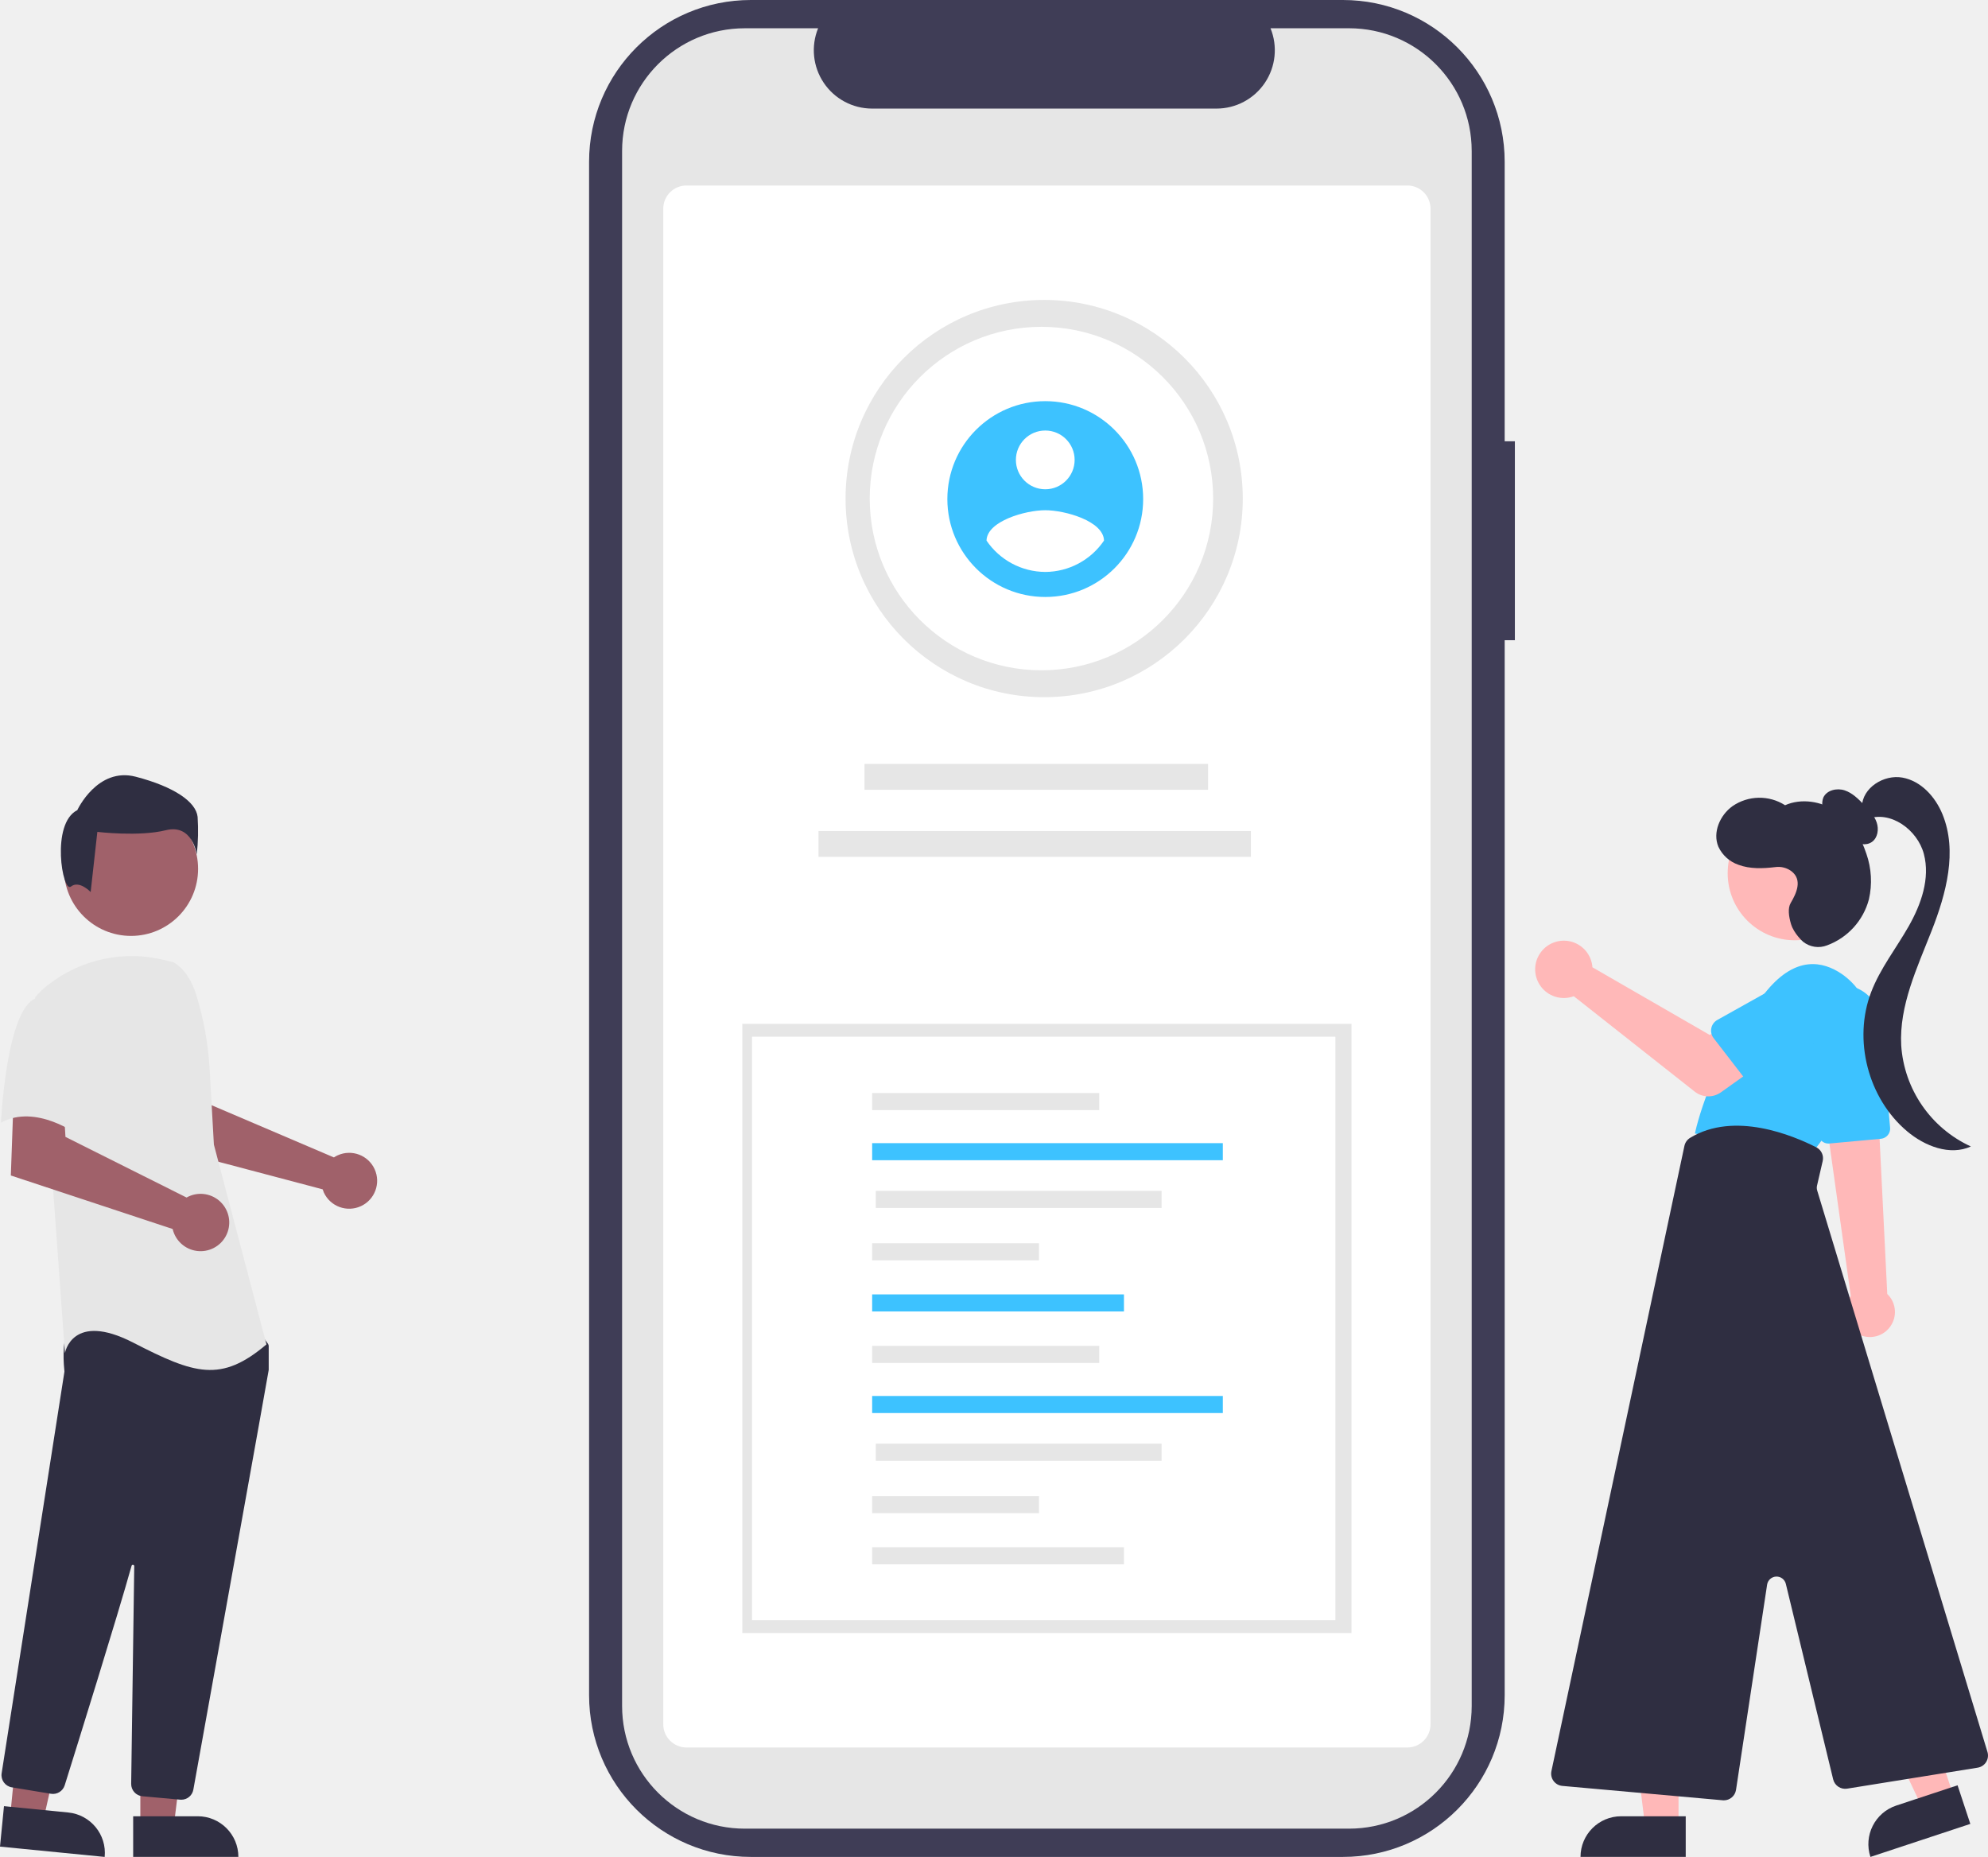
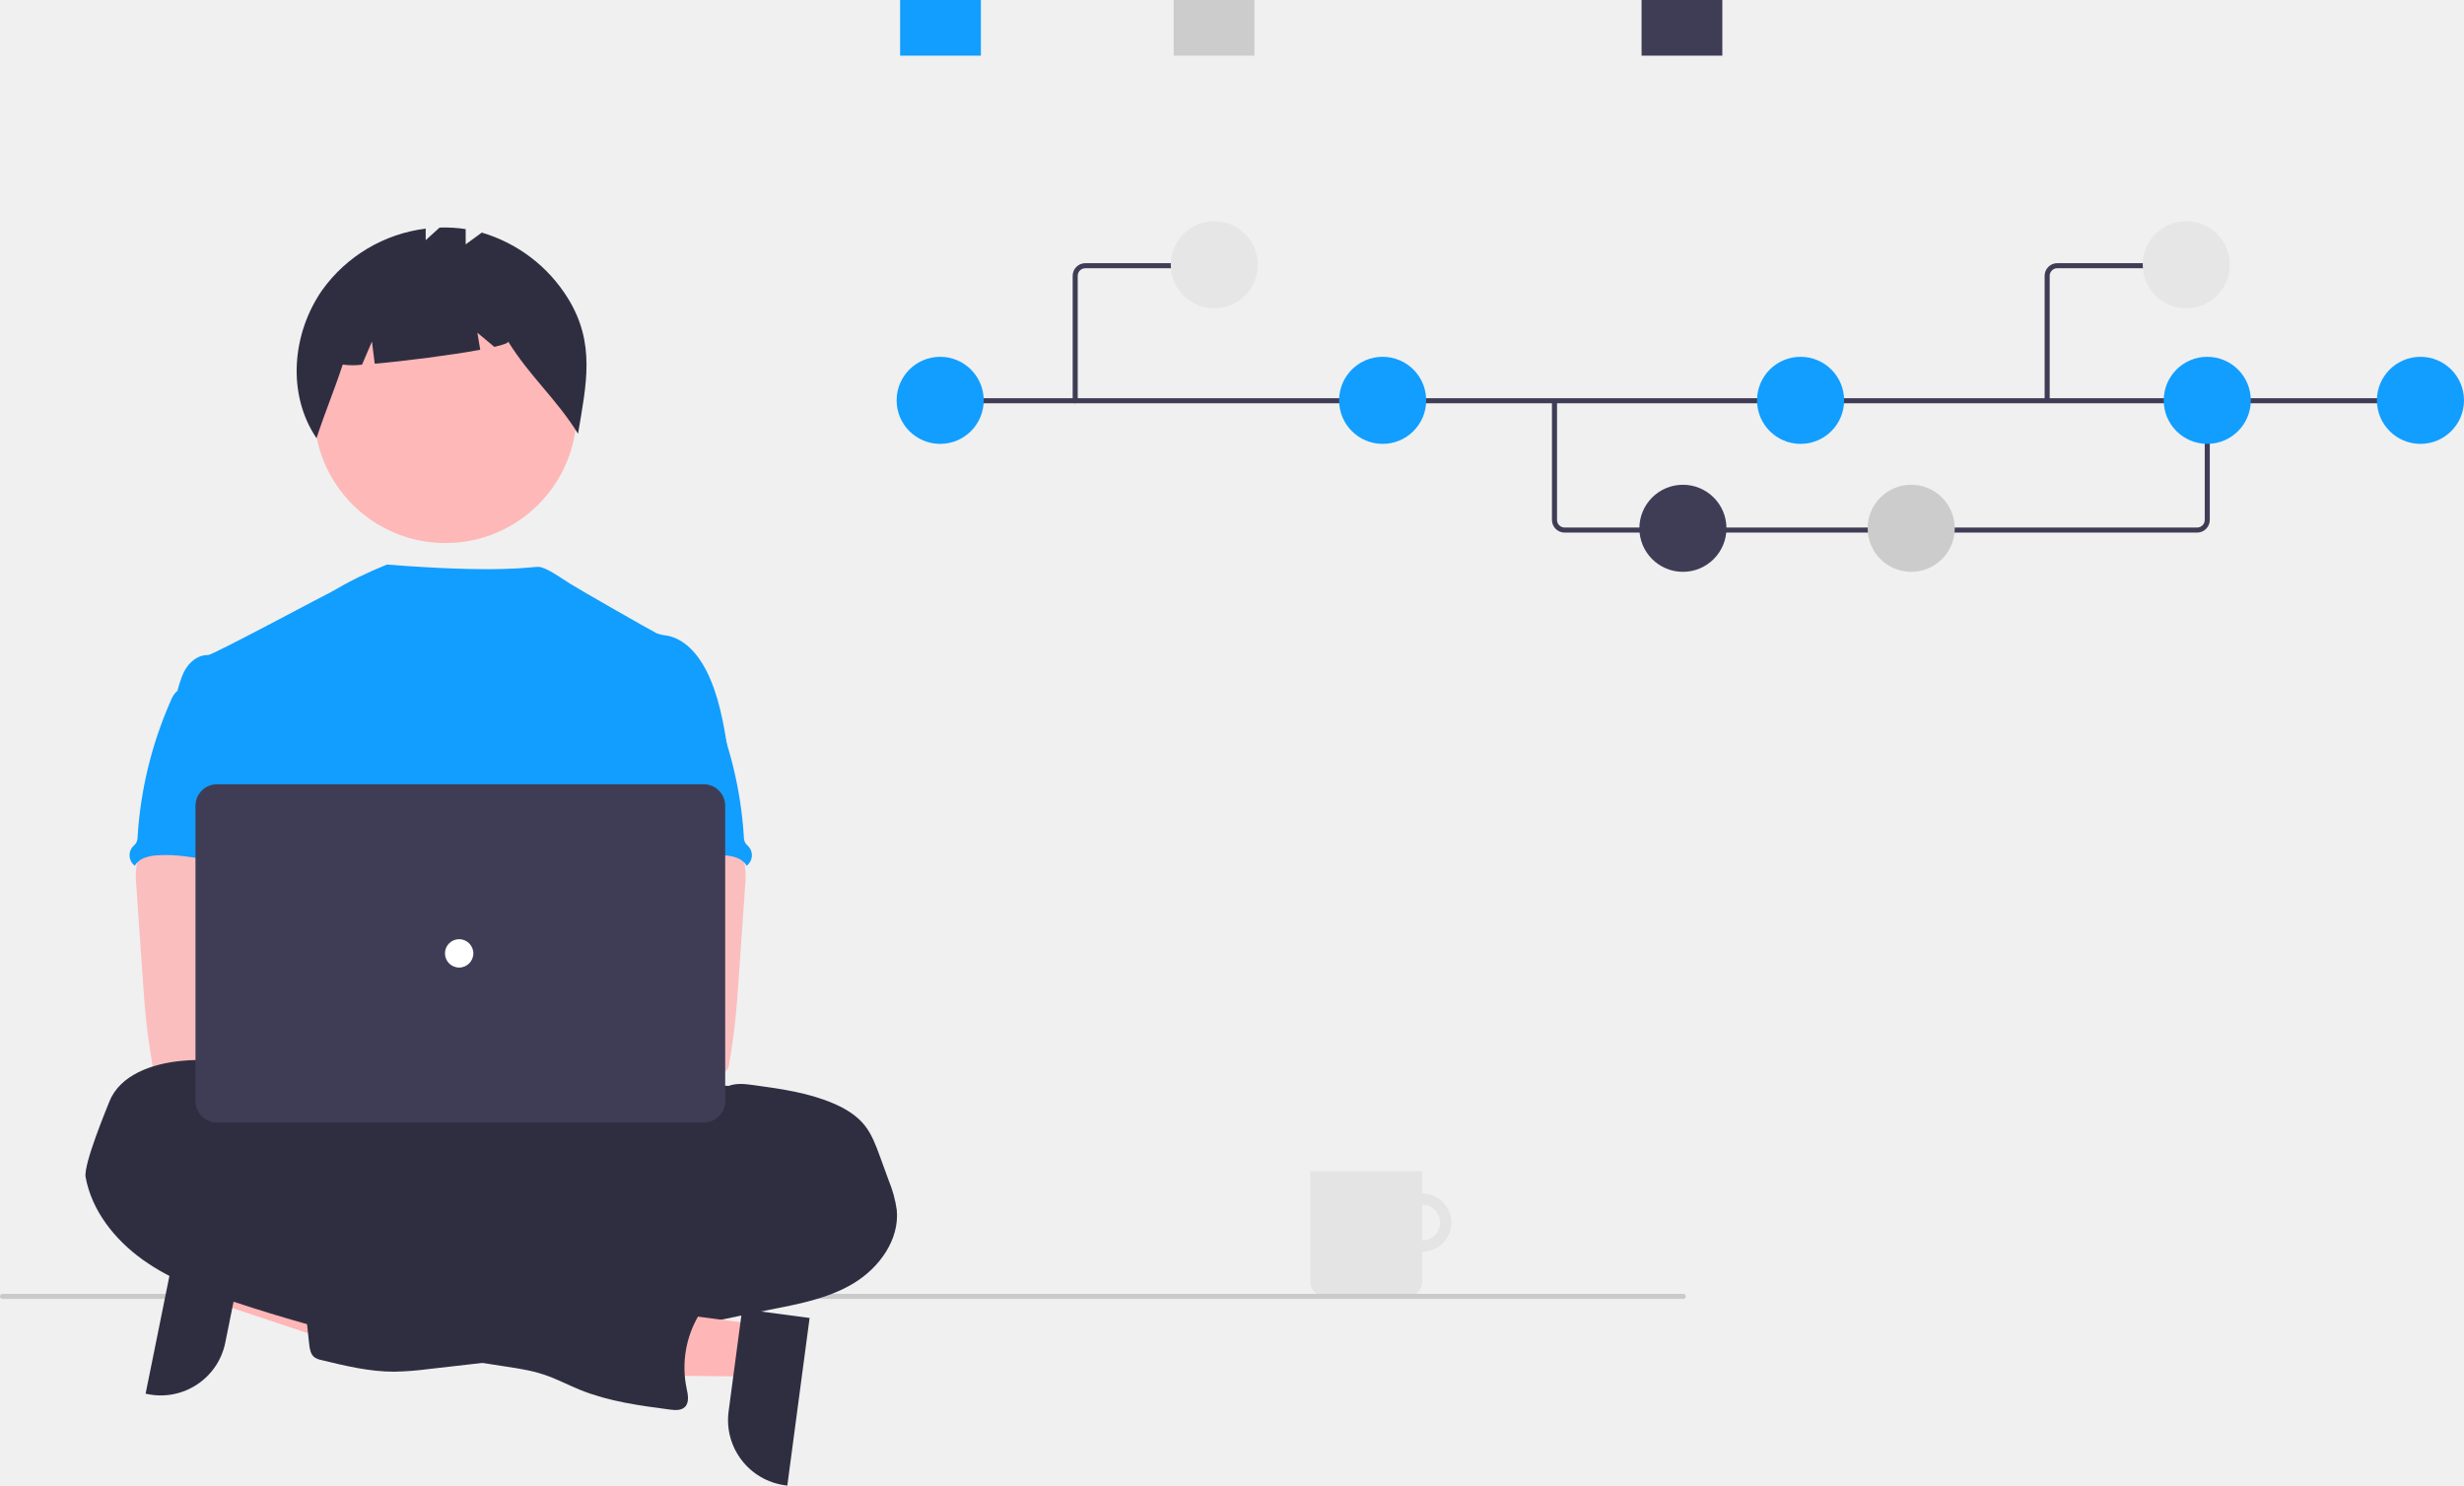
- <svg xmlns="http://www.w3.org/2000/svg" data-name="Layer 1" width="728.082" height="680.001" viewBox="0 0 728.082 680.001">
-   <path id="a55003b0-0446-4784-a3ce-c481a9759178-317" data-name="Path 339" d="M790.764,271.594h-3.736v-102.354a59.24,59.24,0,0,0-59.24-59.24h-216.846a59.24,59.24,0,0,0-59.24,59.24v561.521a59.24,59.24,0,0,0,59.24,59.24h216.85a59.24,59.24,0,0,0,59.24-59.24v-386.31h3.732Z" transform="translate(-235.959 -109.9995)" fill="#3f3d56" />
-   <path id="ad332593-d547-4870-8db7-c0503e6eb31e-318" data-name="Path 340" d="M774.954,165.275v569.452a44.93,44.93,0,0,1-44.913,44.923h-221.306a44.937,44.937,0,0,1-44.941-44.928v-569.447a44.936,44.936,0,0,1,44.941-44.922h26.845a21.364,21.364,0,0,0,19.764,29.411h126.168a21.364,21.364,0,0,0,19.76-29.415h28.756a44.93,44.93,0,0,1,44.922,44.913Z" transform="translate(-235.959 -109.9995)" fill="#e6e6e6" />
-   <path d="M751.374,749.925h-264a8.51,8.51,0,0,1-8.5-8.5v-555a8.51,8.51,0,0,1,8.5-8.5h264a8.51,8.51,0,0,1,8.5,8.5v555A8.51,8.51,0,0,1,751.374,749.925Z" transform="translate(-235.959 -109.9995)" fill="#fff" />
-   <circle id="edacdc74-dfad-4c1d-939b-d6c7a98a2115" data-name="Ellipse 56" cx="382.415" cy="182.571" r="72.736" fill="#e6e6e6" />
-   <circle id="aec4df6d-8b06-4bbe-8d40-2c8bcc37cf40" data-name="Ellipse 60" cx="381.415" cy="182.571" r="62.889" fill="#fff" />
-   <path id="b468b121-27e1-4684-879a-d4a6b6510a38-319" data-name="Path 341" d="M618.774,256.9a35.856,35.856,0,1,0,35.856,35.856,35.856,35.856,0,0,0-35.856-35.856Zm0,10.757a10.757,10.757,0,1,1-10.757,10.757,10.757,10.757,0,0,1,10.757-10.757Zm0,51.784a26.121,26.121,0,0,1-21.514-11.481c.172-7.171,14.342-11.119,21.514-11.119s21.341,3.948,21.514,11.119a26.164,26.164,0,0,1-21.514,11.484Z" transform="translate(-235.959 -109.9995)" fill="#3dc2ff" />
-   <rect id="af237293-25a3-489f-aa06-65014690590a" data-name="Rectangle 26" x="316.605" y="279.75" width="125.838" height="9.458" fill="#e6e6e6" />
-   <rect id="aecd757e-3845-4054-8ef4-8f3b3f1464a2" data-name="Rectangle 27" x="299.768" y="304.327" width="158.368" height="9.458" fill="#e6e6e6" />
-   <rect id="a528162f-764e-4523-bc44-e6dc5465582a" data-name="Rectangle 25-2" x="271.868" y="374.923" width="223.094" height="223.094" fill="#e6e6e6" />
-   <rect id="ac408f88-9589-4a26-924c-e7a781ddb6bc" data-name="Rectangle 25-3" x="275.415" y="379.643" width="213.655" height="213.655" fill="#fff" />
-   <g id="be47c712-4ebf-4226-80ad-879612060a69" data-name="Group 22">
-     <rect id="fadc6105-0551-448d-b6d9-436c4cc2b7a7" data-name="Rectangle 28" x="319.415" y="400.267" width="83.168" height="6.251" fill="#e6e6e6" />
-     <rect id="a4376b16-bb23-442d-8938-a8bcab4f190c" data-name="Rectangle 29" x="319.415" y="418.619" width="128.429" height="6.251" fill="#3dc2ff" />
-     <rect id="ae6c1c25-1aef-4af7-84b7-a99cb79f7c28" data-name="Rectangle 30" x="320.75" y="436.096" width="104.667" height="6.251" fill="#e6e6e6" />
-     <rect id="ad31106a-9486-4fc6-9d92-2d07f7dcec19" data-name="Rectangle 31" x="319.415" y="455.272" width="61.103" height="6.251" fill="#e6e6e6" />
-     <rect id="e133e237-d12d-4331-8259-b0f1b7869d24" data-name="Rectangle 32" x="319.415" y="474.003" width="92.22" height="6.251" fill="#3dc2ff" />
-     <rect id="a9ae706b-b3a6-4b62-8ac7-3a7f4cd0039d" data-name="Rectangle 38" x="319.415" y="492.851" width="83.168" height="6.251" fill="#e6e6e6" />
-     <rect id="bd082349-b2f2-4b60-be0c-57e16efac88b" data-name="Rectangle 39" x="319.415" y="511.202" width="128.429" height="6.251" fill="#3dc2ff" />
-     <rect id="ac0416d6-b57f-4bc7-9ff0-bb8dbe215cb0" data-name="Rectangle 40" x="320.75" y="528.679" width="104.667" height="6.251" fill="#e6e6e6" />
-     <rect id="b9702d28-4113-492b-a4b0-dbfc92fa702e" data-name="Rectangle 41" x="319.415" y="547.856" width="61.103" height="6.251" fill="#e6e6e6" />
-     <rect id="b41357bb-831a-49ca-b340-115c840dd657" data-name="Rectangle 42" x="319.415" y="566.587" width="92.22" height="6.251" fill="#e6e6e6" />
+ <svg xmlns="http://www.w3.org/2000/svg" data-name="Layer 1" width="973.461" height="587.025" viewBox="0 0 973.461 587.025">
+   <g id="f9b32178-6d95-472d-b482-6662972666de" data-name="Group 100">
+     <path id="f4b94a19-cbe0-459a-95a6-6ea3b3d72055-187" data-name="Path 1465" d="M675.147,628.1a11.49,11.49,0,1,0,11.49,11.49h0A11.49,11.49,0,0,0,675.147,628.1Zm0,18.561a7.071,7.071,0,1,1,7.071-7.071v0A7.071,7.071,0,0,1,675.147,646.661Z" transform="translate(-113.2693 -156.4874)" fill="#e4e4e4" />
+     <path id="abc0e0b3-f22e-4bee-9929-c6879640924e-188" data-name="Path 1467" d="M630.954,619.261h44.193v43.739a5.757,5.757,0,0,1-5.757,5.757h-32.679a5.757,5.757,0,0,1-5.757-5.757V619.261Z" transform="translate(-113.2693 -156.4874)" fill="#e4e4e4" />
  </g>
-   <g id="ac800076-fc8a-4256-a3b5-70e496d28429" data-name="Group 23">
-     <path id="b13647df-bb42-4a02-9bba-2700c526619d-320" data-name="Path 385" d="M928.727,595.025a9.13,9.13,0,1,1-15.852-9.064q.031-.053.062-.106a9.826,9.826,0,0,1,.86-1.22l-7.68-54.74-.23-1.64-1.56-11.17-.23-1.61.85.04,14.88.68,3.99.18.5,10.19,2.83,57.29a9.118,9.118,0,0,1,1.58,11.17Z" transform="translate(-235.959 -109.9995)" fill="#ffb8b8" />
-     <path id="bd34735f-0976-456f-8e45-072b5e73a744-321" data-name="Path 386" d="M905.931,528.751l18.895-1.733a3.73,3.73,0,0,0,3.364-4.037l-3.5-39.292a14.326,14.326,0,0,0-28.538,2.548q.036.406.096.809l5.666,38.54a3.724,3.724,0,0,0,3.678,3.181A2.639,2.639,0,0,0,905.931,528.751Z" transform="translate(-235.959 -109.9995)" fill="#3dc2ff" />
-     <path id="f1e660d0-c56f-45d1-8714-e8a3d2ffeea9-322" data-name="Path 387" d="M920.253,497.008a26.316,26.316,0,0,0-9.679-30.288c-7.125-4.875-16.875-6.625-27.375,5.875-21,25-26.5,52.5-26.5,52.5l43,7S914.322,514.22,920.253,497.008Z" transform="translate(-235.959 -109.9995)" fill="#3dc2ff" />
-     <path id="eb60bd0b-2a6b-4db7-a453-977e2259822f-323" data-name="Path 388" d="M850.706,778.614h-12.26l-5.832-47.288h18.094Z" transform="translate(-235.959 -109.9995)" fill="#ffb8b8" />
-     <path id="b4104c20-2c86-47e7-b6b0-d86d656d7ba2-324" data-name="Path 389" d="M814.805,789.997h38.531v-14.887h-23.644a14.887,14.887,0,0,0-14.887,14.887Z" transform="translate(-235.959 -109.9995)" fill="#2f2e41" />
-     <path id="b4e48bf6-fea8-48c3-adaa-b392a855b3f6-325" data-name="Path 390" d="M951.5,767.921l-11.64,3.848-20.38-43.068,17.18-5.679Z" transform="translate(-235.959 -109.9995)" fill="#ffb8b8" />
-     <path id="a6908023-9fbc-48a9-be4c-c86c0c45ebaf-326" data-name="Path 391" d="M920.983,789.997l36.584-12.092-4.672-14.135-22.45,7.42a14.887,14.887,0,0,0-9.463,18.807Z" transform="translate(-235.959 -109.9995)" fill="#2f2e41" />
-     <circle id="a687fec6-02c9-4040-89ed-32d713123e7f" data-name="Ellipse 65" cx="657.301" cy="319.761" r="24.561" fill="#ffb8b8" />
-     <path id="badfc474-5669-4d61-bc01-f70cc92406de-327" data-name="Path 392" d="M871.755,765.451l11.385-75.145a3.5,3.5,0,0,1,6.862-.3l17.338,71.612a4.533,4.533,0,0,0,5.088,3.385l47.825-7.686a4.5,4.5,0,0,0,3.593-5.75l-62.361-205.6a3.5,3.5,0,0,1-.061-1.8l2.076-9a4.484,4.484,0,0,0-2.327-5.014c-8.492-4.333-30-13.341-46.231-3.474a4.551,4.551,0,0,0-2.079,2.927l-48.716,228.97a4.5,4.5,0,0,0,4,5.419l58.757,5.262q.2.018.4.018a4.508,4.508,0,0,0,4.448-3.825Z" transform="translate(-235.959 -109.9995)" fill="#2f2e41" />
-     <path id="eb685785-93ca-4296-839e-b201e57ae5bb-328" data-name="Path 393" d="M909.546,412.407a18.58,18.58,0,0,1-4.855-4.22,6.3,6.3,0,0,1-.97-6.1c1.241-2.738,4.928-3.6,7.786-2.671s5.065,3.172,7.153,5.333c1.839,1.9,3.731,3.892,4.6,6.391s.424,5.668-1.746,7.185c-2.13,1.488-5.192.879-7.24-.719s-3.316-3.97-4.525-6.27Z" transform="translate(-235.959 -109.9995)" fill="#2f2e41" />
-     <path id="a7ccb8bb-f2b9-4447-b454-9c546e399f41-329" data-name="Path 394" d="M917.865,405.409c.136-6.92,8.024-11.883,14.837-10.656s12.049,7.035,14.67,13.441c5.538,13.535,1.381,28.979-3.955,42.6s-11.94,27.439-11.161,42.043a43.925,43.925,0,0,0,25.515,37c-7.688,3.485-16.878-.115-23.339-5.548-14.348-12.065-19.886-33.546-13.161-51.044,3.317-8.631,9.163-16.015,13.727-24.056s7.913-17.518,5.556-26.459-12.385-16.179-20.958-12.72Z" transform="translate(-235.959 -109.9995)" fill="#2f2e41" />
-     <path id="bd42e2a1-f38b-413b-b655-cc202f14f4c1-330" data-name="Path 395" d="M891.787,440.659c2.141-3.618,4.3-8.368.388-11.531a8.064,8.064,0,0,0-6.05-1.6c-4.412.532-9.217.751-13.488-.852a12.644,12.644,0,0,1-7.335-6.591c-2.2-5.224.556-11.572,5.165-14.874a17.4,17.4,0,0,1,19.258-.341c5.97-2.637,13.213-1.464,18.637,2.166s9.135,9.443,11.151,15.65a30.206,30.206,0,0,1,.923,16.615,24.692,24.692,0,0,1-15.316,16.879,8.892,8.892,0,0,1-8.782-1.3s-3.385-2.955-4.444-6.514C891.079,445.629,890.644,442.592,891.787,440.659Z" transform="translate(-235.959 -109.9995)" fill="#2f2e41" />
-     <path id="a0cecca8-8fe0-4420-9365-651f9eef8dd5-331" data-name="Path 397" d="M818.925,462.575a10.524,10.524,0,0,1,.239,1.64l42.957,24.782,10.441-6.011,11.131,14.572-17.45,12.438a8,8,0,0,1-9.6-.234l-44.3-34.946a10.5,10.5,0,1,1,6.576-12.241Z" transform="translate(-235.959 -109.9995)" fill="#ffb8b8" />
-     <path id="b21f2b01-13d8-4bae-8637-c810de2f9faf-332" data-name="Path 398" d="M863.558,490.171l13.884,17.994a4.5,4.5,0,0,0,6.8.373l15.717-16.321a12.5,12.5,0,0,0-14.926-20.056q-.204.152-.401.312l-19.712,11.022a4.5,4.5,0,0,0-1.365,6.676Z" transform="translate(-235.959 -109.9995)" fill="#3dc2ff" />
-   </g>
-   <g id="b22d1c68-5a77-444f-a5cc-3f82f20a89dd" data-name="Group 24">
-     <path id="e5b1612b-0075-49ae-a43a-e875f9772667-333" data-name="Path 552" d="M359.66,533.056a10.091,10.091,0,0,0-1.411.787l-44.852-19.143-1.6-11.815-17.922-.11,1.059,27.1,59.2,15.658a10.606,10.606,0,0,0,.448,1.208,10.235,10.235,0,1,0,5.079-13.682Z" transform="translate(-235.959 -109.9995)" fill="#a0616a" />
-     <path id="aa9c986c-d78a-4457-b2bb-b0791fabccea-334" data-name="Path 553" d="M287.357,778.615h12.26l5.832-47.288h-18.094Z" transform="translate(-235.959 -109.9995)" fill="#a0616a" />
-     <path id="b210f84f-9c85-4cf8-a59b-65b7d4fb35d0-335" data-name="Path 554" d="M308.374,775.112h-23.644v14.882h38.531a14.887,14.887,0,0,0-14.887-14.887h-0Z" transform="translate(-235.959 -109.9995)" fill="#2f2e41" />
-     <path id="f66096e0-a946-448d-a2e8-3cde5fe284ed-336" data-name="Path 555" d="M239.677,775.152l12.2,1.2,10.441-46.488-18.007-1.769Z" transform="translate(-235.959 -109.9995)" fill="#a0616a" />
-     <path id="fcefb2c9-d6d5-4bec-a5f5-cc8066a5bb74-337" data-name="Path 556" d="M260.944,773.728,237.418,771.411,235.959,786.224l38.337,3.776A14.884,14.884,0,0,0,260.943,773.728Z" transform="translate(-235.959 -109.9995)" fill="#2f2e41" />
-     <circle id="b1d8892c-f39d-4126-8224-86b256c1ff9d" data-name="Ellipse 84" cx="47.985" cy="318.169" r="24.561" fill="#a0616a" />
-     <path id="ac2d3eab-b9a5-4eb5-9d63-fe405943fbfc-338" data-name="Path 557" d="M302.357,769.053a4.471,4.471,0,0,0,4.415-3.7c6.341-35.219,27.088-150.4,27.584-153.593a1.416,1.416,0,0,0,.016-.222v-8.588a1.489,1.489,0,0,0-.279-.872l-2.74-3.838a1.479,1.479,0,0,0-1.144-.625c-15.622-.732-66.784-2.879-69.256.209h0c-2.482,3.1-1.6,12.507-1.4,14.36l-.01.193-22.985,147a4.512,4.512,0,0,0,3.715,5.135l14.356,2.365a4.521,4.521,0,0,0,5.025-3.093c4.44-14.188,19.329-61.918,24.489-80.387a.5.5,0,0,1,.981.139c-.258,17.606-.881,62.523-1.1,78.037l-.023,1.671a4.518,4.518,0,0,0,4.093,4.536l13.843,1.254A4.174,4.174,0,0,0,302.357,769.053Z" transform="translate(-235.959 -109.9995)" fill="#2f2e41" />
-     <path id="bbed60f3-1a89-4078-91d7-bc96163e326a-339" data-name="Path 99" d="M299.532,462.387c4.286,2.548,6.851,7.23,8.323,12a113.686,113.686,0,0,1,4.884,27.159l1.556,27.6,19.255,73.17c-16.689,14.121-26.315,10.911-48.781-.639s-25.032,3.851-25.032,3.851l-4.492-62.258-6.418-68.032a30.172,30.172,0,0,1,4.862-4.674,49.659,49.659,0,0,1,42.442-9Z" transform="translate(-235.959 -109.9995)" fill="#e6e6e6" />
-     <path id="ff536e95-7831-431c-8ca8-0e166a93b4bb-340" data-name="Path 558" d="M305.786,547.833a10.528,10.528,0,0,0-1.5.7l-44.35-22.2-.736-12.026-18.294-1.261-.98,27.413,59.266,19.6a10.5,10.5,0,1,0,6.593-12.232Z" transform="translate(-235.959 -109.9995)" fill="#a0616a" />
-     <path id="ed99b844-bab2-4090-afff-3e8d6994d5eb-341" data-name="Path 101" d="M249.147,475.545c-10.911,3.851-12.834,45.574-12.834,45.574,12.837-7.06,28.241,4.493,28.241,4.493s3.209-10.912,7.06-25.032a24.53,24.53,0,0,0-5.134-23.106S260.059,471.692,249.147,475.545Z" transform="translate(-235.959 -109.9995)" fill="#e6e6e6" />
-     <path id="a410275c-d14b-4b59-9c0e-be849f4d4fe2-342" data-name="Path 102" d="M261.926,434.664c3.06-2.448,7.235,2,7.235,2l2.448-22.031s15.3,1.833,25.094-.612,11.323,8.875,11.323,8.875a78.584,78.584,0,0,0,.306-13.771c-.612-5.508-8.568-11.017-22.645-14.689s-21.421,12.241-21.421,12.241C254.468,411.572,258.862,437.113,261.926,434.664Z" transform="translate(-235.959 -109.9995)" fill="#2f2e41" />
-   </g>
+   <path id="e24b6f19-a0a0-4e73-9cfc-bbb7635ad236-189" data-name="Path 944" d="M778.403,669.758h-664.237a1.006,1.006,0,0,1,0-2h664.237a1.006,1.006,0,0,1,0,2Z" transform="translate(-113.2693 -156.4874)" fill="#cacaca" />
+   <polygon points="89.41 494.381 85.302 514.694 161.695 540.208 167.759 510.228 89.41 494.381" fill="#ffb6b6" />
+   <path d="M210.36,647.029l-8.091,40.003-0.0.002a26.011,26.011,0,0,1-30.65,20.335l-.828-.168,13.248-65.496Z" transform="translate(-113.2693 -156.4874)" fill="#2f2e41" />
+   <circle id="fd4e5ab9-ffc8-4bbb-9267-3af70c31dae1" data-name="Ellipse 276" cx="175.979" cy="162.713" r="51.871" fill="#feb8b8" />
+   <path id="a8c9bbe2-1461-49cf-8211-f8d251166dc5-190" data-name="Path 1461" d="M337.697,274.45a59.907,59.907,0,0,0-34.081-26.052l-6.368,4.647v-6.034a55.143,55.143,0,0,0-10.3-.6l-5.494,4.971v-4.558a59.335,59.335,0,0,0-40.932,24.347c-11.931,17.2-13.945,41.129-2.21,58.467,3.221-9.9,7.131-19.189,10.353-29.088a29.299,29.299,0,0,0,7.633.037l3.919-9.145,1.095,8.758c12.148-1.058,30.166-3.382,41.682-5.511l-1.12-6.719,6.7,5.583c3.528-.812,5.623-1.549,5.45-2.112,8.565,13.808,19.047,22.627,27.611,36.435C344.888,308.406,348.632,292.217,337.697,274.45Z" transform="translate(-113.2693 -156.4874)" fill="#2f2e41" />
+   <ellipse id="f6be96d1-713f-4c17-812c-ecd79c56fe95" data-name="Ellipse 260" cx="192.856" cy="464.787" rx="133.56" ry="37.359" fill="#2f2e41" />
+   <path d="M400.808,452.588c-1.784-10.731-3.624-21.668-8.611-31.335-3.278-6.332-8.481-12.366-15.495-13.618a14.99,14.99,0,0,1-4.035-.934c-2.055-.99-29.673-16.756-34.063-19.502-3.769-2.357-9.719-6.722-12.719-6.722-3.018-.066-14.591,2.627-59.76-.904a163.141,163.141,0,0,0-22.01,10.822c-.146-.096-46.882,25.001-48.638,24.935-3.325-.14-6.416,1.989-8.322,4.67-1.906,2.681-2.8,6-3.736,9.209,10.208,22.733,19.548,45.495,29.757,68.228a5.821,5.821,0,0,1,.738,2.8,6.834,6.834,0,0,1-1.27,2.8c-5.006,8.042-4.847,18.157-4.3,27.609.547,9.452,1.224,19.436-3,27.908-1.149,2.326-2.643,4.455-3.736,6.781-2.559,5.268-3.484,22.117-1.989,27.777l187.267,5.365C382.86,587.409,400.808,452.588,400.808,452.588Z" transform="translate(-113.2693 -156.4874)" fill="#119eff" />
+   <path id="eb41f72e-aba6-4a16-bf55-c7027d2f1a4b-191" data-name="Path 1421" d="M167.233,498.445a33.063,33.063,0,0,0-.112,8.154l2.684,38.546c.252,3.633.5,7.257.841,10.881.644,7.033,1.606,14.01,2.8,20.977a3.736,3.736,0,0,0,3.829,3.633c11.815,2.5,24.022,2.4,36.08,1.719,18.4-1.027,65.474-2.97,68.35-6.706s1.2-9.779-2.55-12.8-65.871-10.386-65.871-10.386c.607-4.81,2.438-9.34,4.175-13.907,3.12-8.1,6.034-16.466,6.09-25.143s-3.213-17.8-10.321-22.771c-5.847-4.081-13.375-4.838-20.5-4.67-5.184.149-14.141-1.093-18.876.934C170.105,488.556,167.933,494.776,167.233,498.445Z" transform="translate(-113.2693 -156.4874)" fill="#fbbebe" />
+   <path id="a363f2f7-2464-40a1-ad01-344825aa0b75-192" data-name="Path 1423" d="M401.141,585.578c3.11-1.186,6.538-.757,9.872-.308,10.732,1.466,21.622,2.97,31.569,7.257,4.67,2,9.116,4.67,12.273,8.6,2.8,3.54,4.436,7.874,5.987,12.142l3.587,9.826a47.3,47.3,0,0,1,3.129,11.516c1.121,11.759-6.921,22.845-17.036,28.954s-22.023,8.284-33.624,10.563-23.247,4.8-34.8,7.472a140.086,140.086,0,0,1-16.373,3.222c-12.366,1.4-25.292-.663-37.042,3.428-4.67,1.635-9.256,4.063-14.1,5.193a87.745,87.745,0,0,1-9.751,1.485l-22.238,2.54a121.313,121.313,0,0,1-13.636,1.046c-9.713,0-19.268-2.3-28.7-4.6a7.258,7.258,0,0,1-2.8-1.13c-1.494-1.177-1.821-3.26-2.036-5.146q-1.429-12.525-2.5-25.077c-.224-2.718-.392-5.66,1.093-7.948,1.868-2.8,5.511-3.68,8.836-4.222a230.58,230.58,0,0,1,42.665-2.961c5.426-5.426,14.374-5.454,21.482-8.406a63.897,63.897,0,0,0,7.575-4.119,99.001,99.001,0,0,1,41.59-13.141,38.714,38.714,0,0,0,8.509-1.214c5.5-1.709,10.517-6.361,16.167-5.221.7-1.933,1.186-4.521,2.8-5.847.8-.682,1.793-1.139,2.531-1.868,1.56-1.578,1.7-4.063,1.466-6.267s-.757-4.464-.187-6.613a9.141,9.141,0,0,1,1.037-2.307C391.278,587.595,395.509,585.111,401.141,585.578Z" transform="translate(-113.2693 -156.4874)" fill="#2f2e41" />
+   <path id="b53ad979-99f4-4c6e-a0f8-957060c42096-193" data-name="Path 1430" d="M182.88,429.901a9.667,9.667,0,0,0-2.073,3.316,156.78,156.78,0,0,0-13.169,53.816,5.38,5.38,0,0,1-.607,2.606,11.403,11.403,0,0,1-1.373,1.485,5.156,5.156,0,0,0,.617,7.266q.127.107.261.206c1.541-2.9,5.23-3.848,8.509-4.1,15.7-1.242,31.036,6.062,46.783,5.511-1.111-3.839-2.709-7.528-3.615-11.413-4.007-17.251,5.987-36.033-.14-52.649-1.224-3.325-3.269-6.594-6.491-8.051a17.291,17.291,0,0,0-4.156-1.1c-3.979-.719-11.9-3.792-15.747-2.559-1.42.458-1.98,1.793-3.157,2.6C186.734,427.977,184.362,428.397,182.88,429.901Z" transform="translate(-113.2693 -156.4874)" fill="#119eff" />
+   <path id="a1197c30-bfd4-4098-bcf9-2468e7a33bf1-194" data-name="Path 1421" d="M400.921,486.906c-4.735-2.027-13.692-.785-18.876-.934-7.125-.168-14.653.589-20.5,4.67-7.108,4.971-10.377,14.094-10.321,22.771s2.97,17.043,6.09,25.143c1.737,4.567,3.568,9.097,4.175,13.907,0,0-62.121,7.365-65.871,10.386s-5.426,9.064-2.55,12.8,92.615,7.487,104.43,4.987a3.736,3.736,0,0,0,3.829-3.633c1.194-6.967,2.156-13.944,2.8-20.977.341-3.624.589-7.248.841-10.881l2.684-38.546a33.064,33.064,0,0,0-.112-8.154C406.84,494.776,404.668,488.556,400.921,486.906Z" transform="translate(-113.2693 -156.4874)" fill="#fbbebe" />
+   <path id="ebe46053-6aac-4aa7-8615-21a6fa79538d-195" data-name="Path 1430" d="M386.251,426.835c-1.177-.807-1.737-2.142-3.157-2.6-3.847-1.233-11.768,1.84-15.747,2.559a17.291,17.291,0,0,0-4.156,1.1c-3.222,1.457-5.267,4.726-6.491,8.051-6.127,16.616,3.867,35.398-.14,52.649-.906,3.885-2.504,7.574-3.615,11.413,15.747.551,31.083-6.753,46.783-5.511,3.279.252,6.968,1.2,8.509,4.1q.134-.099.261-.206a5.156,5.156,0,0,0,.617-7.266,11.401,11.401,0,0,1-1.373-1.485,5.38,5.38,0,0,1-.607-2.606,156.78,156.78,0,0,0-13.169-53.816,9.667,9.667,0,0,0-2.073-3.316C390.411,428.397,388.039,427.977,386.251,426.835Z" transform="translate(-113.2693 -156.4874)" fill="#119eff" />
+   <polygon points="299.243 523.378 296.513 543.921 215.975 543.166 220.005 512.846 299.243 523.378" fill="#ffb6b6" />
+   <path d="M433.122,677.272l-8.804,66.24-.838-.111a26.011,26.011,0,0,1-22.356-29.208l0-.002,5.377-40.457Z" transform="translate(-113.2693 -156.4874)" fill="#2f2e41" />
+   <path id="a0b0f7ea-4ed9-4447-aa64-e2335b2c3196-196" data-name="Path 1427" d="M223.039,595.974c0,.934-1.466,0-1.6-1-1.027-7.556-7.024-13.786-14.01-16.812s-14.944-3.185-22.509-2.466c-11.441,1.083-24.284,5.464-28.468,16.158-.99,2.5-10.264,24.76-9.359,29.766,2.438,13.356,11.572,24.779,22.64,32.69s24,12.637,36.9,16.9a639.949,639.949,0,0,0,104.607,24.984c5.753.869,11.563,1.672,17.073,3.521,4.931,1.653,9.545,4.128,14.365,6.071,11.208,4.5,23.266,6.108,35.211,7.687,2.036.262,4.371.448,5.875-.934,1.943-1.8,1.3-4.941.747-7.528a40.488,40.488,0,0,1,4.773-28.729c2-3.362,4.6-6.809,4.222-10.7-.448-4.539-4.969-7.752-9.471-8.481s-9.078.346-13.6.934a7.285,7.285,0,0,1-4.623-.458,9.235,9.235,0,0,1-1.812-1.606,20.482,20.482,0,0,0-23.854-3.334c-1.672.934-4.2-1.149-5.94-1.933l-19.642-8.892c-22.565-10.208-45.242-20.464-69.115-26.927a14.514,14.514,0,0,1-5.324-2.214c-1.186-.934-2.036-2.2-3.129-3.241-2.382-2.251-5.7-3.148-8.555-4.745S222.385,599.177,223.039,595.974Z" transform="translate(-113.2693 -156.4874)" fill="#2f2e41" />
+   <circle cx="160.617" cy="411.99" r="14" fill="#fbbebe" />
+   <circle cx="191.617" cy="411.99" r="14" fill="#fbbebe" />
+   <path d="M391.305,600.024H198.966a8.48,8.48,0,0,1-8.47-8.47V474.868a8.48,8.48,0,0,1,8.47-8.47H391.305a8.48,8.48,0,0,1,8.47,8.47V591.555A8.48,8.48,0,0,1,391.305,600.024Z" transform="translate(-113.2693 -156.4874)" fill="#3f3d56" />
+   <circle id="e793da3b-cee2-4a15-ae11-6dab45a6c728" data-name="Ellipse 263" cx="181.399" cy="376.724" r="5.604" fill="#fff" />
+   <path d="M981.299,366.94H731.406a5.006,5.006,0,0,1-5-5V314.84h2v47.1a3.003,3.003,0,0,0,3,3H981.299a3.003,3.003,0,0,0,3-3V314.51h2v47.429A5.006,5.006,0,0,1,981.299,366.94Z" transform="translate(-113.2693 -156.4874)" fill="#3f3d56" />
+   <rect x="371.397" y="157.352" width="587.22" height="2" fill="#3f3d56" />
+   <circle id="a67a4451-c7cc-402c-b29d-5a705f3c9418" data-name="Ellipse 264" cx="371.439" cy="158.196" r="17.202" fill="#119eff" />
+   <circle id="abdb3fbf-f68e-433e-a33f-153626b38c76" data-name="Ellipse 266" cx="546.244" cy="158.196" r="17.202" fill="#119eff" />
+   <circle id="ac293633-0933-4e21-a8aa-bc27ca4fbccc" data-name="Ellipse 268" cx="664.876" cy="208.757" r="17.202" fill="#3f3d56" />
+   <circle id="a0cd768d-b738-4d4b-9ab3-78ab535c7573" data-name="Ellipse 269" cx="755.063" cy="208.757" r="17.202" fill="#ccc" />
+   <circle id="b9eb3d2e-31e0-4fe2-be5c-79abb86bc227" data-name="Ellipse 270" cx="711.36" cy="158.196" r="17.202" fill="#119eff" />
+   <circle id="aa04baac-fce0-420a-b86a-4a97f3079928" data-name="Ellipse 271" cx="956.259" cy="158.196" r="17.202" fill="#119eff" />
+   <circle id="e92cf92c-058e-415c-ba96-766a57ee18d9" data-name="Ellipse 272" cx="872.029" cy="158.196" r="17.202" fill="#119eff" />
+   <rect id="ac5bf8cc-574d-4509-9338-881c836fd832" data-name="Rectangle 207" x="648.539" width="31.906" height="21.99" fill="#3f3d56" />
+   <rect id="ad5a043d-52f1-4931-b771-e4991ef7f7f7" data-name="Rectangle 208" x="355.612" width="31.906" height="21.99" fill="#119eff" />
+   <rect id="e5d95e83-bdd9-4322-95a9-5a9c4b449a8f" data-name="Rectangle 209" x="463.685" width="31.906" height="21.99" fill="#ccc" />
+   <path d="M538.051,315.84a1,1,0,0,1-1-1V265.477a5.006,5.006,0,0,1,5-5h48.675a1,1,0,0,1,0,2h-48.675a3.003,3.003,0,0,0-3,3v49.362A1,1,0,0,1,538.051,315.84Z" transform="translate(-113.2693 -156.4874)" fill="#3f3d56" />
+   <circle id="b0a7c1c1-8f27-441f-a84a-e44462cc473e" data-name="Ellipse 265" cx="479.744" cy="104.616" r="17.202" fill="#e6e6e6" />
+   <path d="M923.051,314.84h-2V265.477a5.006,5.006,0,0,1,5-5h48.675v2h-48.675a3.003,3.003,0,0,0-3,3Z" transform="translate(-113.2693 -156.4874)" fill="#3f3d56" />
+   <circle id="b3140cf1-cdb8-48ff-81af-ce41ed4f5739" data-name="Ellipse 265" cx="863.744" cy="104.616" r="17.202" fill="#e6e6e6" />
</svg>
